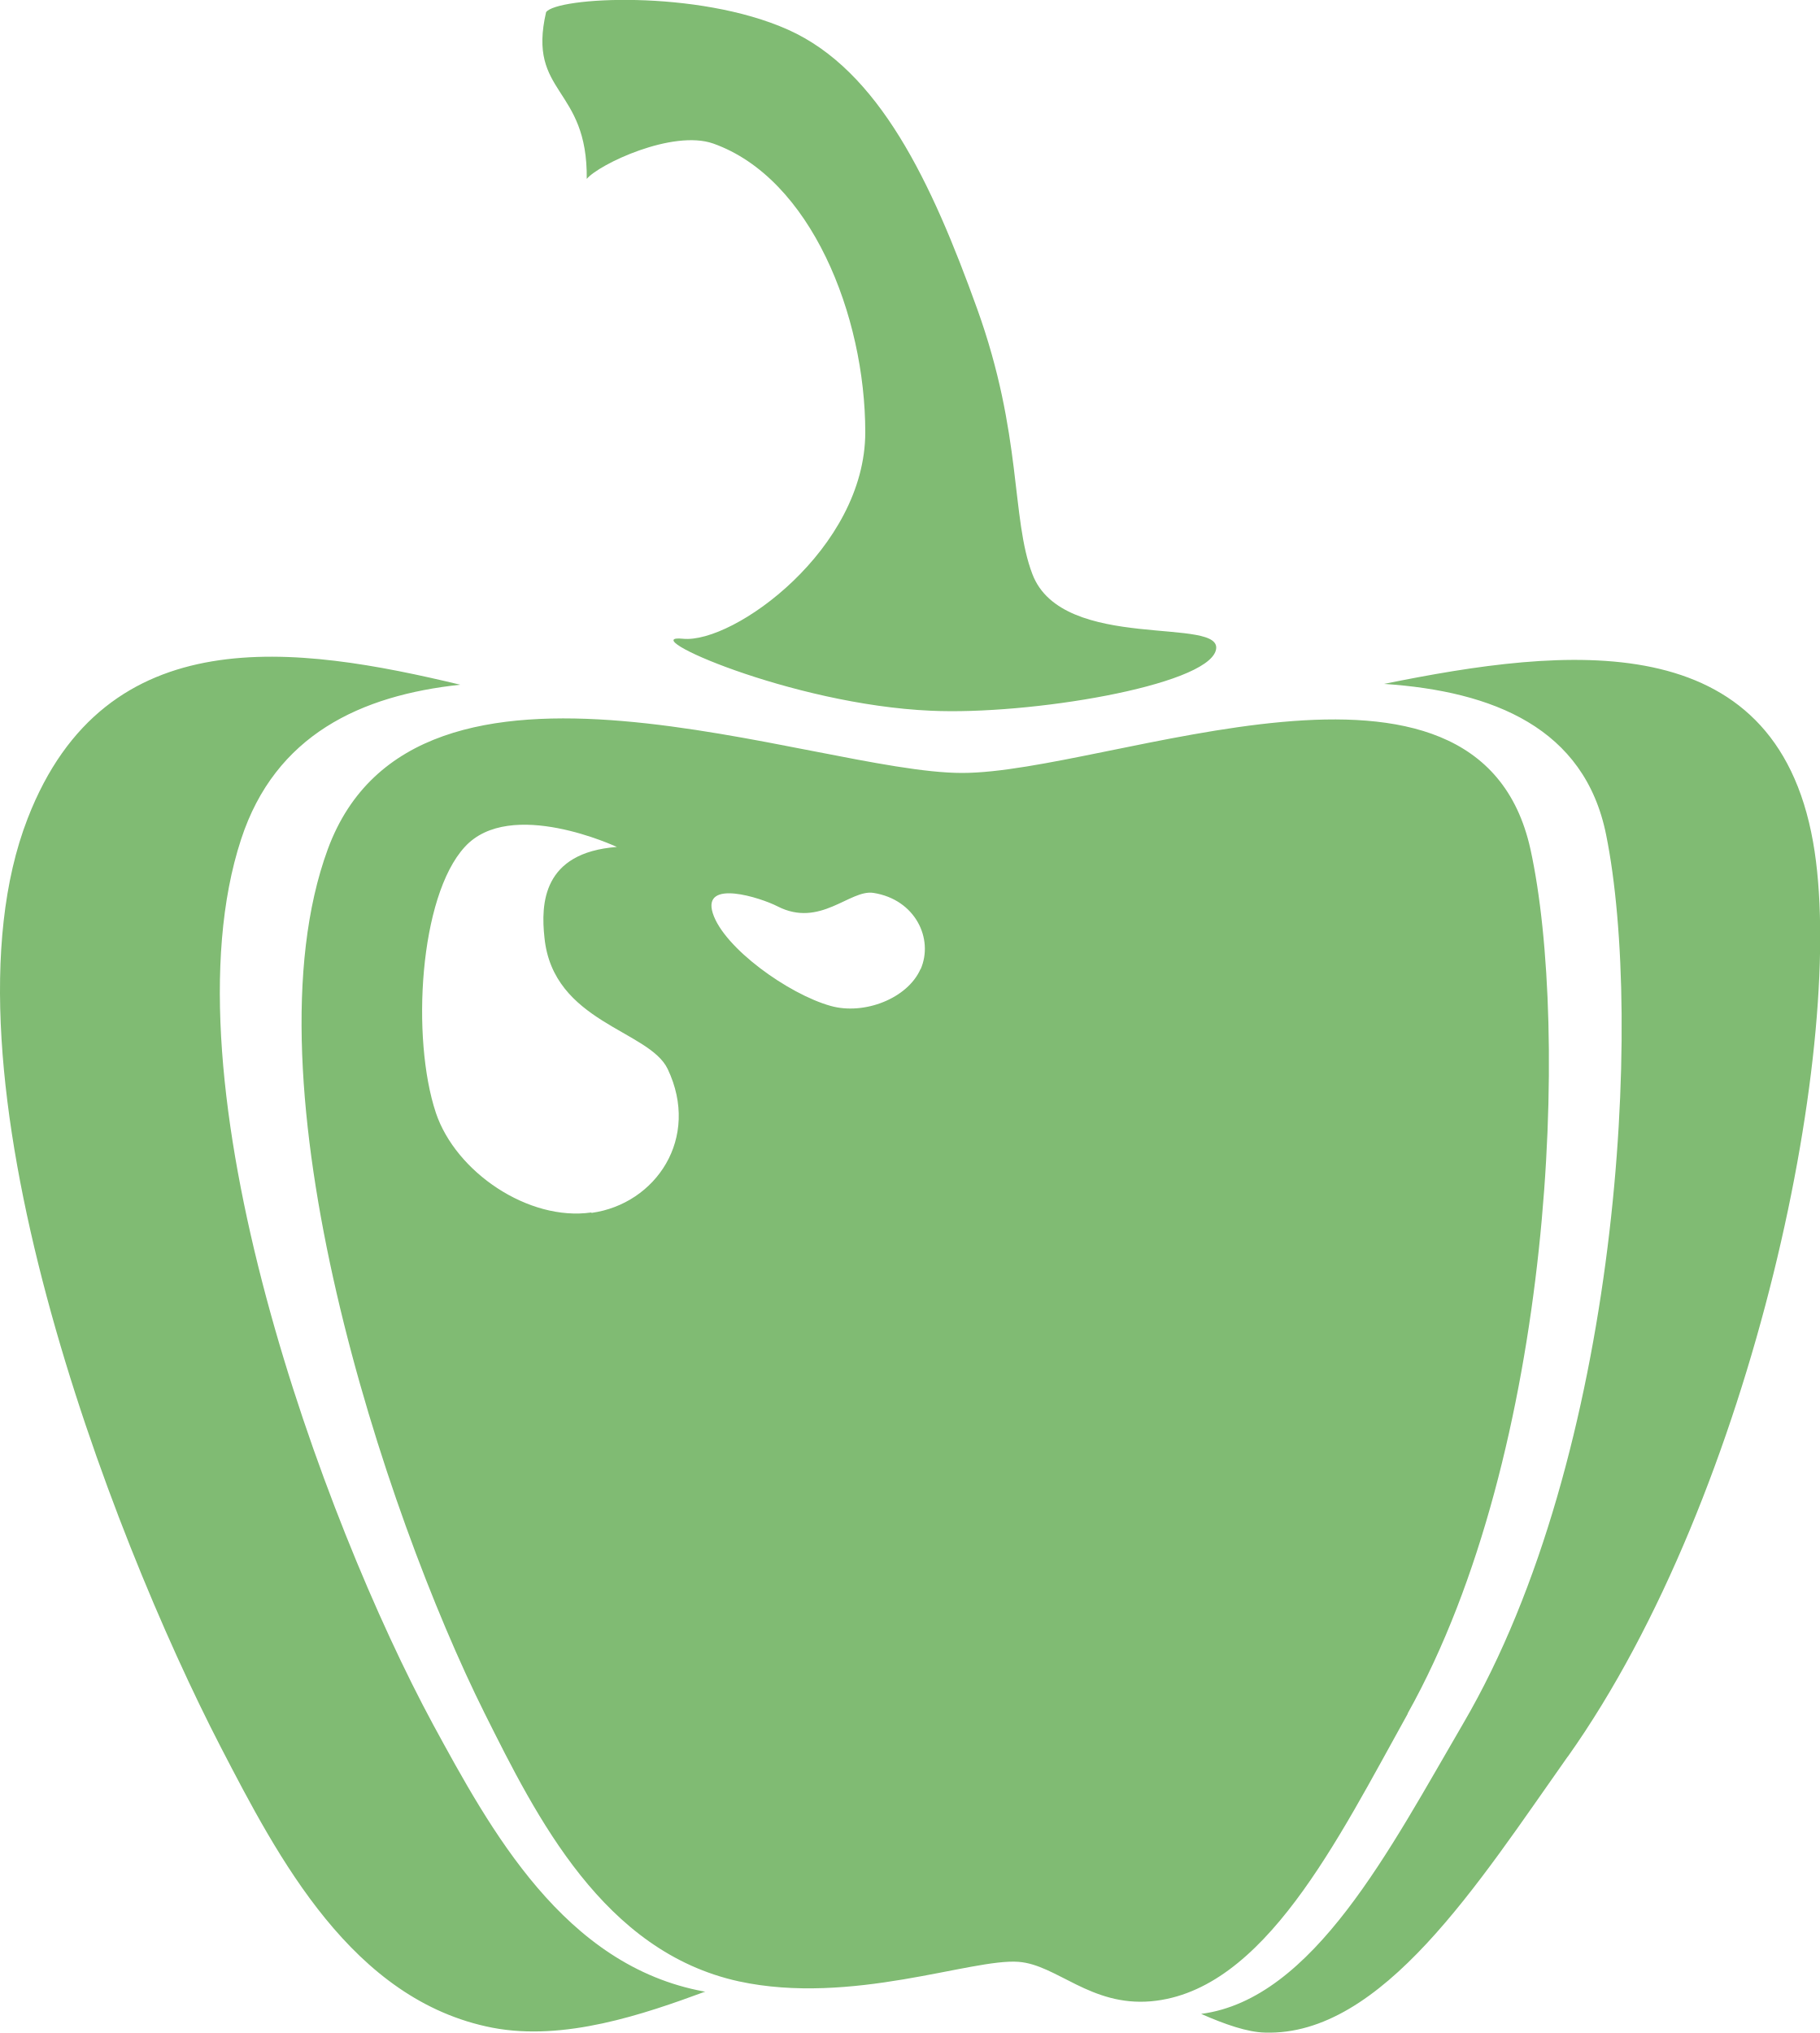
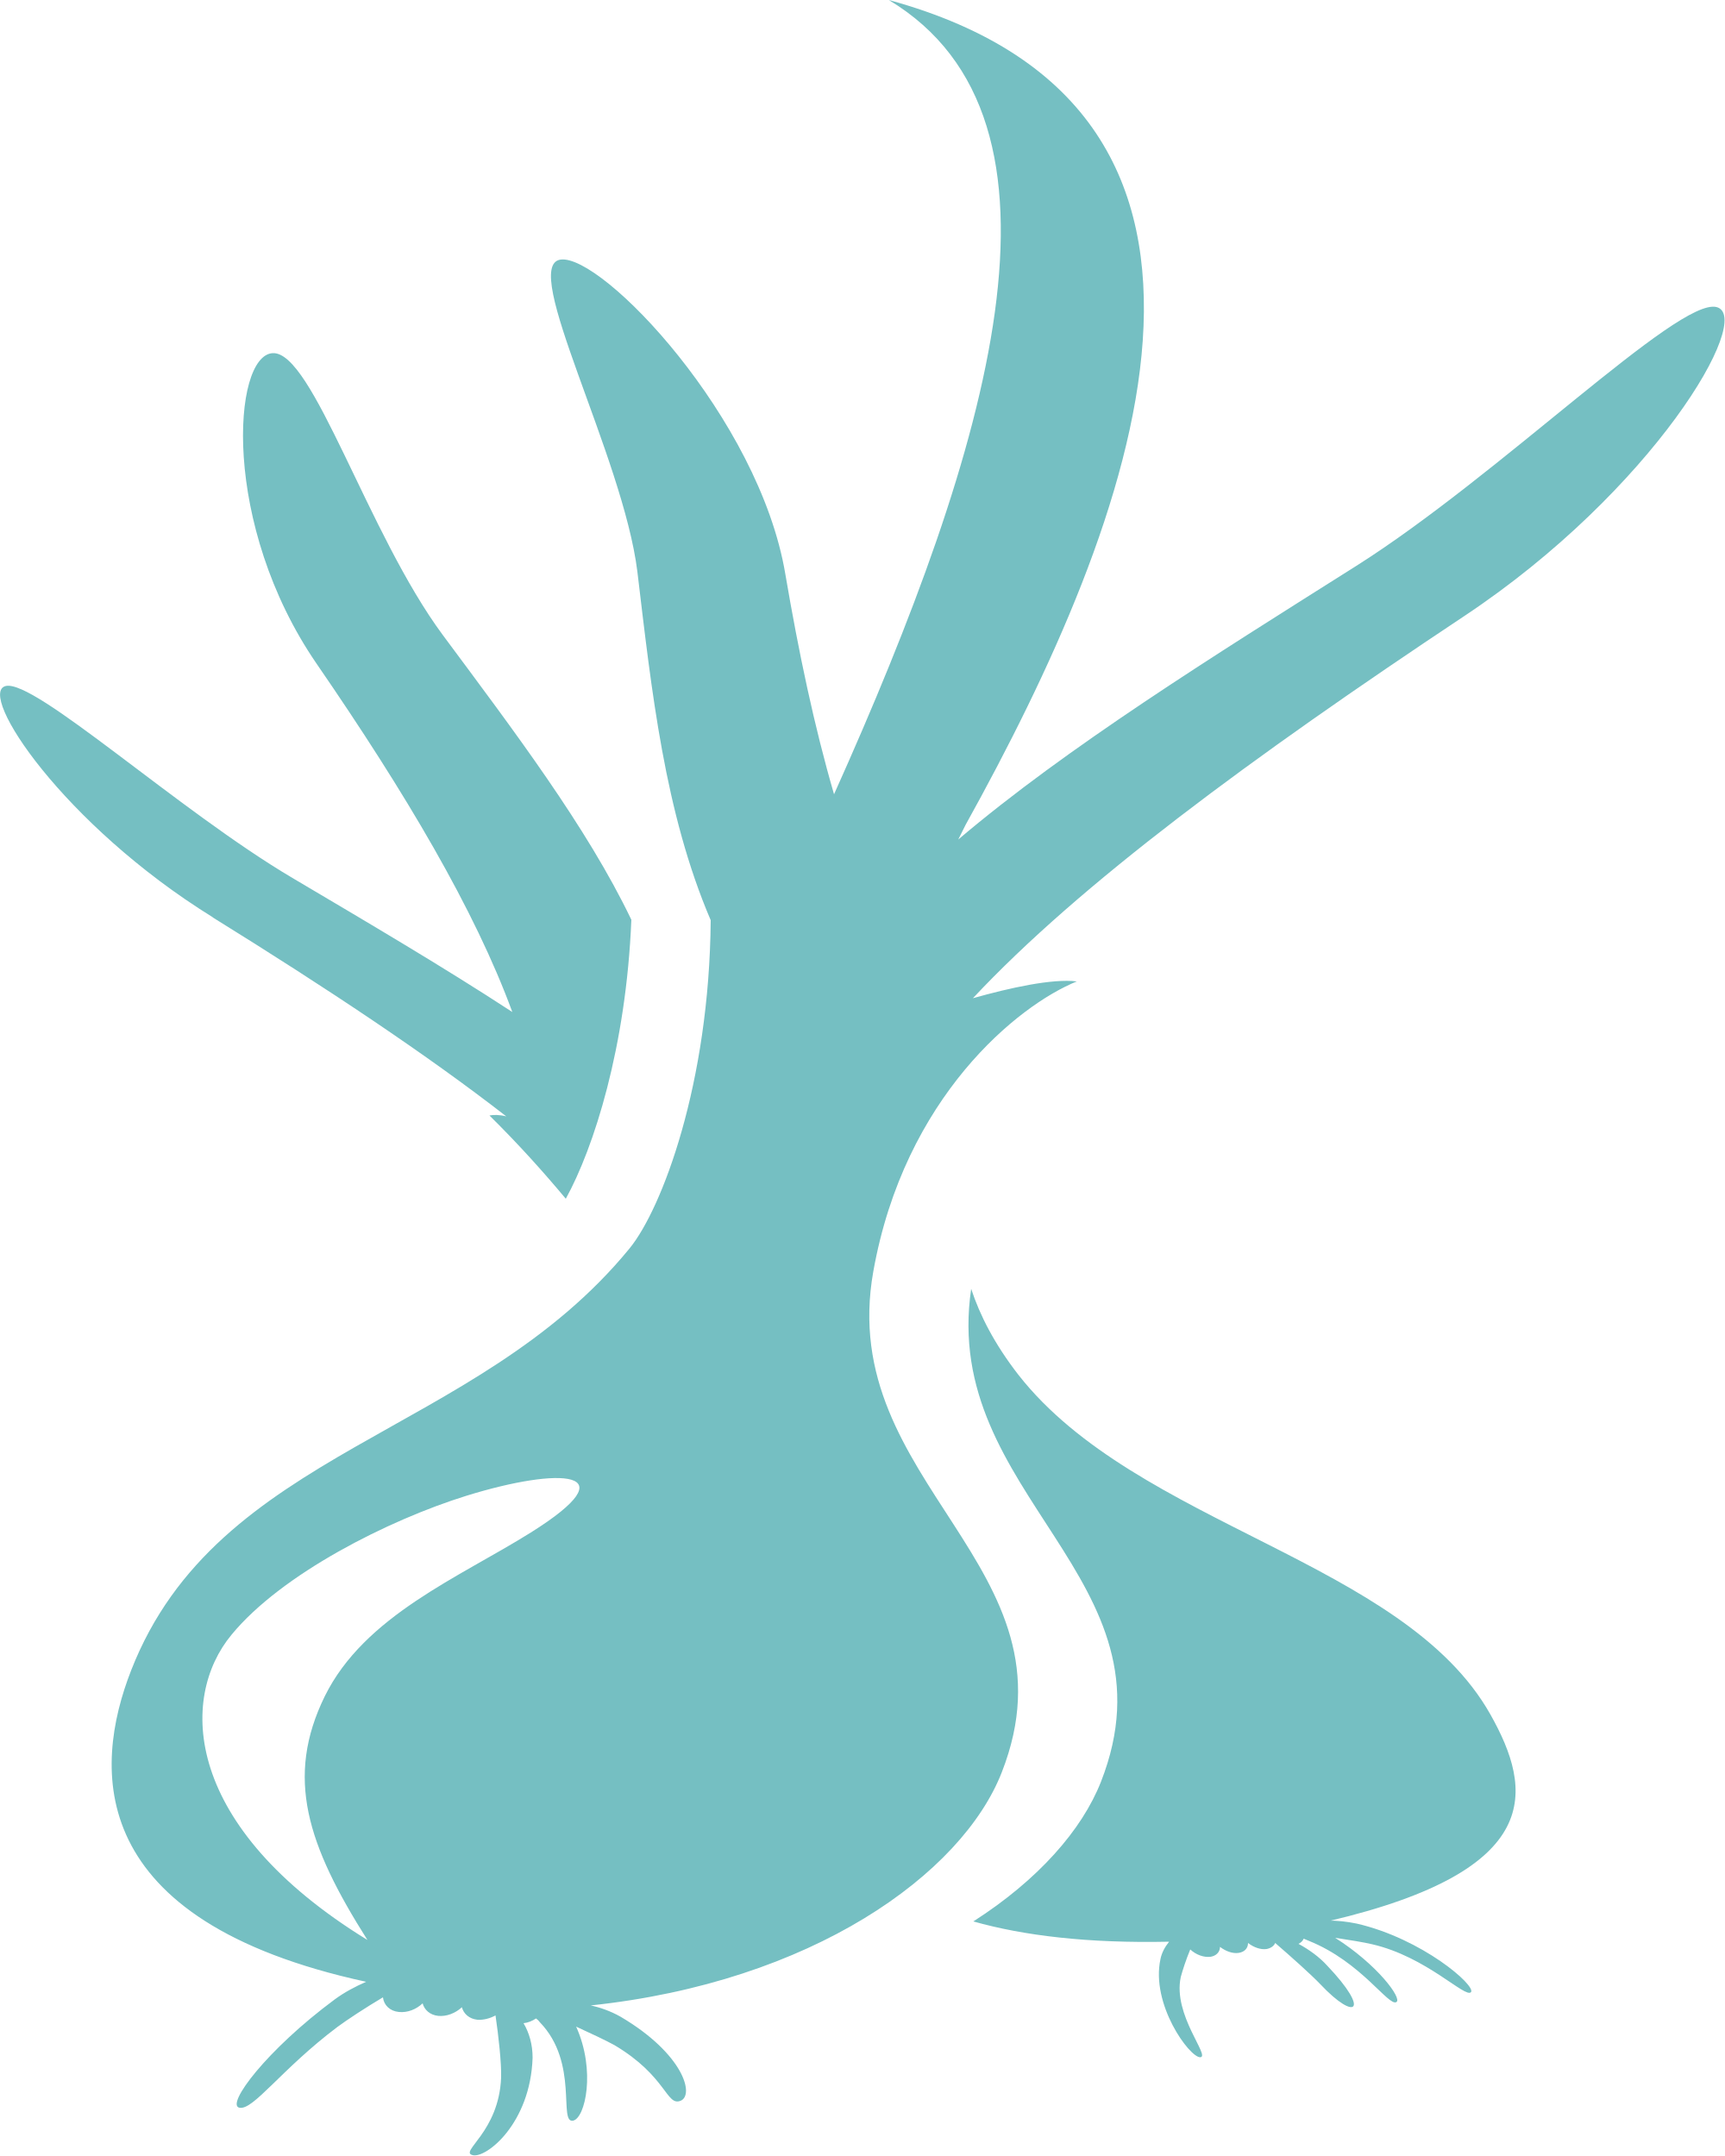
- <svg xmlns="http://www.w3.org/2000/svg" id="b" viewBox="0 0 44.75 50">
+ <svg xmlns="http://www.w3.org/2000/svg" id="b" viewBox="0 0 40 50">
  <defs>
-     <style>.d{fill:#80bb73;}</style>
+     <style>.d{fill:#75bfc2;}</style>
  </defs>
  <g id="c">
-     <path class="d" d="M34.62,42.14c3.61-6.46,3.98-16.86,3.02-21.25-1.29-5.85-10.35-1.88-13.98-1.88s-13.43-4.03-15.6,1.88c-2.1,5.72,1.4,16.32,3.86,21.25,1.28,2.56,2.92,5.86,6.25,6.59,2.77,.6,5.73-.57,6.88-.48,.94,.07,1.77,1.1,3.26,.97,2.78-.25,4.59-3.98,6.31-7.07ZM14.54,29.82c-1.54,.22-3.33-.99-3.82-2.45-.61-1.83-.41-5.32,.71-6.54,1.12-1.23,3.74,0,3.74,0-1.83,.14-1.87,1.4-1.78,2.23,.21,2.09,2.57,2.27,3.03,3.23,.81,1.7-.29,3.32-1.87,3.54Zm8.1-5.99c-.32,.73-1.39,1.14-2.21,.91-1.04-.29-2.63-1.43-2.9-2.28-.27-.85,1.18-.38,1.59-.17,1.05,.54,1.78-.42,2.36-.33,1.03,.16,1.49,1.13,1.16,1.88Zm-5.32,25.15s.02,0,.03,0c-1.52,.56-3.47,1.23-5.24,.89-3.45-.67-5.27-4.18-6.68-6.9C2.72,37.73-1.7,26.25,.68,20.13c1.92-4.96,6.63-4.25,10.64-3.29-2.44,.26-4.55,1.23-5.39,3.8-1.96,5.97,2.02,16.77,4.72,21.77,1.41,2.59,3.22,5.94,6.67,6.57Zm21.23-5.77c-2.19,3.1-4.56,6.87-7.44,6.78-.43-.01-.98-.2-1.57-.46,2.76-.36,4.65-4.07,6.45-7.15,3.85-6.59,4.43-17.31,3.51-21.85-.53-2.63-2.78-3.53-5.46-3.71,4.47-.91,9.6-1.48,10.55,3.89,.85,4.8-1.44,16.01-6.03,22.49ZM14.43,4.41c.03-2.3-1.47-2.08-1-4.11,.25-.37,3.71-.57,5.95,.43,2.24,1,3.53,3.75,4.65,6.86,1.12,3.11,.83,5.15,1.36,6.53,.74,1.95,4.76,1.01,4.51,1.88-.25,.87-4.59,1.59-7,1.48-3.46-.15-7.34-1.9-6.1-1.77,1.24,.12,4.48-2.21,4.48-5.08s-1.34-6.25-3.74-7.1c-1-.35-2.81,.51-3.11,.87Z" />
+     <path class="d" d="M13.68,46.51c5.15-.54,8.63-3.05,9.55-5.41,1.87-4.78-3.86-6.68-2.98-11.61,.72-4.05,3.36-6.18,4.72-6.73-.57-.07-1.56,.15-2.41,.39,2.47-2.64,6.44-5.57,11.39-8.86,4.38-2.91,6.75-6.95,5.85-7.17-.9-.21-5.02,3.9-8.36,6.01-3.31,2.09-6.7,4.2-9.22,6.34,.06-.12,.12-.24,.17-.34,3.9-7.03,7.65-16.55-1.78-19.13,4.64,2.79,2.34,10.38-1.27,18.42-.46-1.58-.82-3.29-1.13-5.11-.61-3.62-4.25-7.42-5.21-7.29-.96,.13,1.45,4.56,1.78,7.24,.33,2.76,.63,5.58,1.7,8.08-.03,3.79-1.13,6.69-1.88,7.61-3.59,4.39-9.55,4.64-11.56,9.79-.89,2.28-1.08,5.8,5.45,7.22-.25,.11-.5,.24-.73,.41-1.58,1.17-2.53,2.44-2.21,2.51,.32,.07,.97-.89,2.27-1.87,.23-.17,.64-.44,1.06-.69,.02,.18,.16,.32,.37,.34,.2,.02,.4-.06,.55-.2,.04,.15,.17,.27,.36,.29,.19,.02,.4-.06,.55-.2,.04,.15,.17,.27,.36,.29,.14,.01,.29-.03,.42-.1,.07,.47,.14,1.11,.13,1.44-.05,1.27-.98,1.72-.66,1.8,.31,.08,1.34-.73,1.39-2.26,0-.31-.08-.58-.21-.8,.1-.01,.2-.05,.29-.11,.04,.03,.07,.06,.09,.09,.91,.94,.42,2.35,.77,2.28,.28-.06,.53-1.16,.07-2.18,.35,.16,.69,.32,.89,.43,1.21,.72,1.2,1.42,1.53,1.29,.33-.13,.07-1.09-1.39-1.95-.23-.13-.48-.22-.73-.27,0,0,0,0,0,0h0Zm-1.37-10.97c-1.66,1.04-3.86,1.93-4.78,3.8-.92,1.88-.41,3.44,.99,5.65-4.28-2.63-4.37-5.61-3.15-7.08,1.16-1.41,3.64-2.66,5.44-3.22,2.19-.68,3.81-.6,1.5,.85Zm18.49,9s0,0,0,0c0,0,0,0,0,0,.2,0,.42,.02,.66,.07,1.52,.35,2.77,1.44,2.65,1.59-.13,.15-1.03-.82-2.29-1.11-.21-.05-.53-.1-.86-.15,.98,.62,1.56,1.41,1.42,1.49-.18,.11-.81-.93-2.03-1.42-.04-.02-.08-.03-.12-.05-.02,.05-.06,.09-.12,.12,.24,.13,.48,.3,.67,.51,1,1.05,.66,1.3-.16,.43-.22-.23-.69-.65-1.05-.96-.03,.07-.1,.12-.2,.14-.14,.02-.3-.04-.43-.14,0,.12-.08,.21-.22,.23-.14,.02-.3-.04-.43-.14,0,.12-.09,.21-.22,.23-.16,.02-.34-.05-.47-.17-.1,.24-.18,.49-.22,.64-.19,.88,.7,1.85,.45,1.86-.25,0-1.15-1.23-.92-2.28,.03-.15,.11-.29,.2-.4-1.89,.04-3.37-.14-4.54-.47,1.5-.96,2.52-2.12,2.96-3.24,1.85-4.72-3.72-6.63-3.01-11.43,.2,.61,.54,1.28,1.1,2,2.75,3.5,8.93,4.3,10.94,7.87,.99,1.76,1.27,3.61-3.74,4.79ZM4.93,21.27C1.46,19.12-.54,16.08,.13,15.91c.67-.17,4.01,2.89,6.65,4.45,1.74,1.03,3.51,2.07,5.1,3.11-.87-2.37-2.47-5.07-4.54-8.08-2.21-3.22-1.95-7.14-1.02-7.2,.93-.06,2.2,4.18,3.95,6.54,1.64,2.21,3.34,4.45,4.37,6.6-.12,2.95-.87,5.29-1.52,6.47-.51-.61-1.09-1.26-1.77-1.93,.09-.02,.23-.02,.39,.02-1.84-1.43-4.14-2.96-6.8-4.61Z" />
  </g>
</svg>
